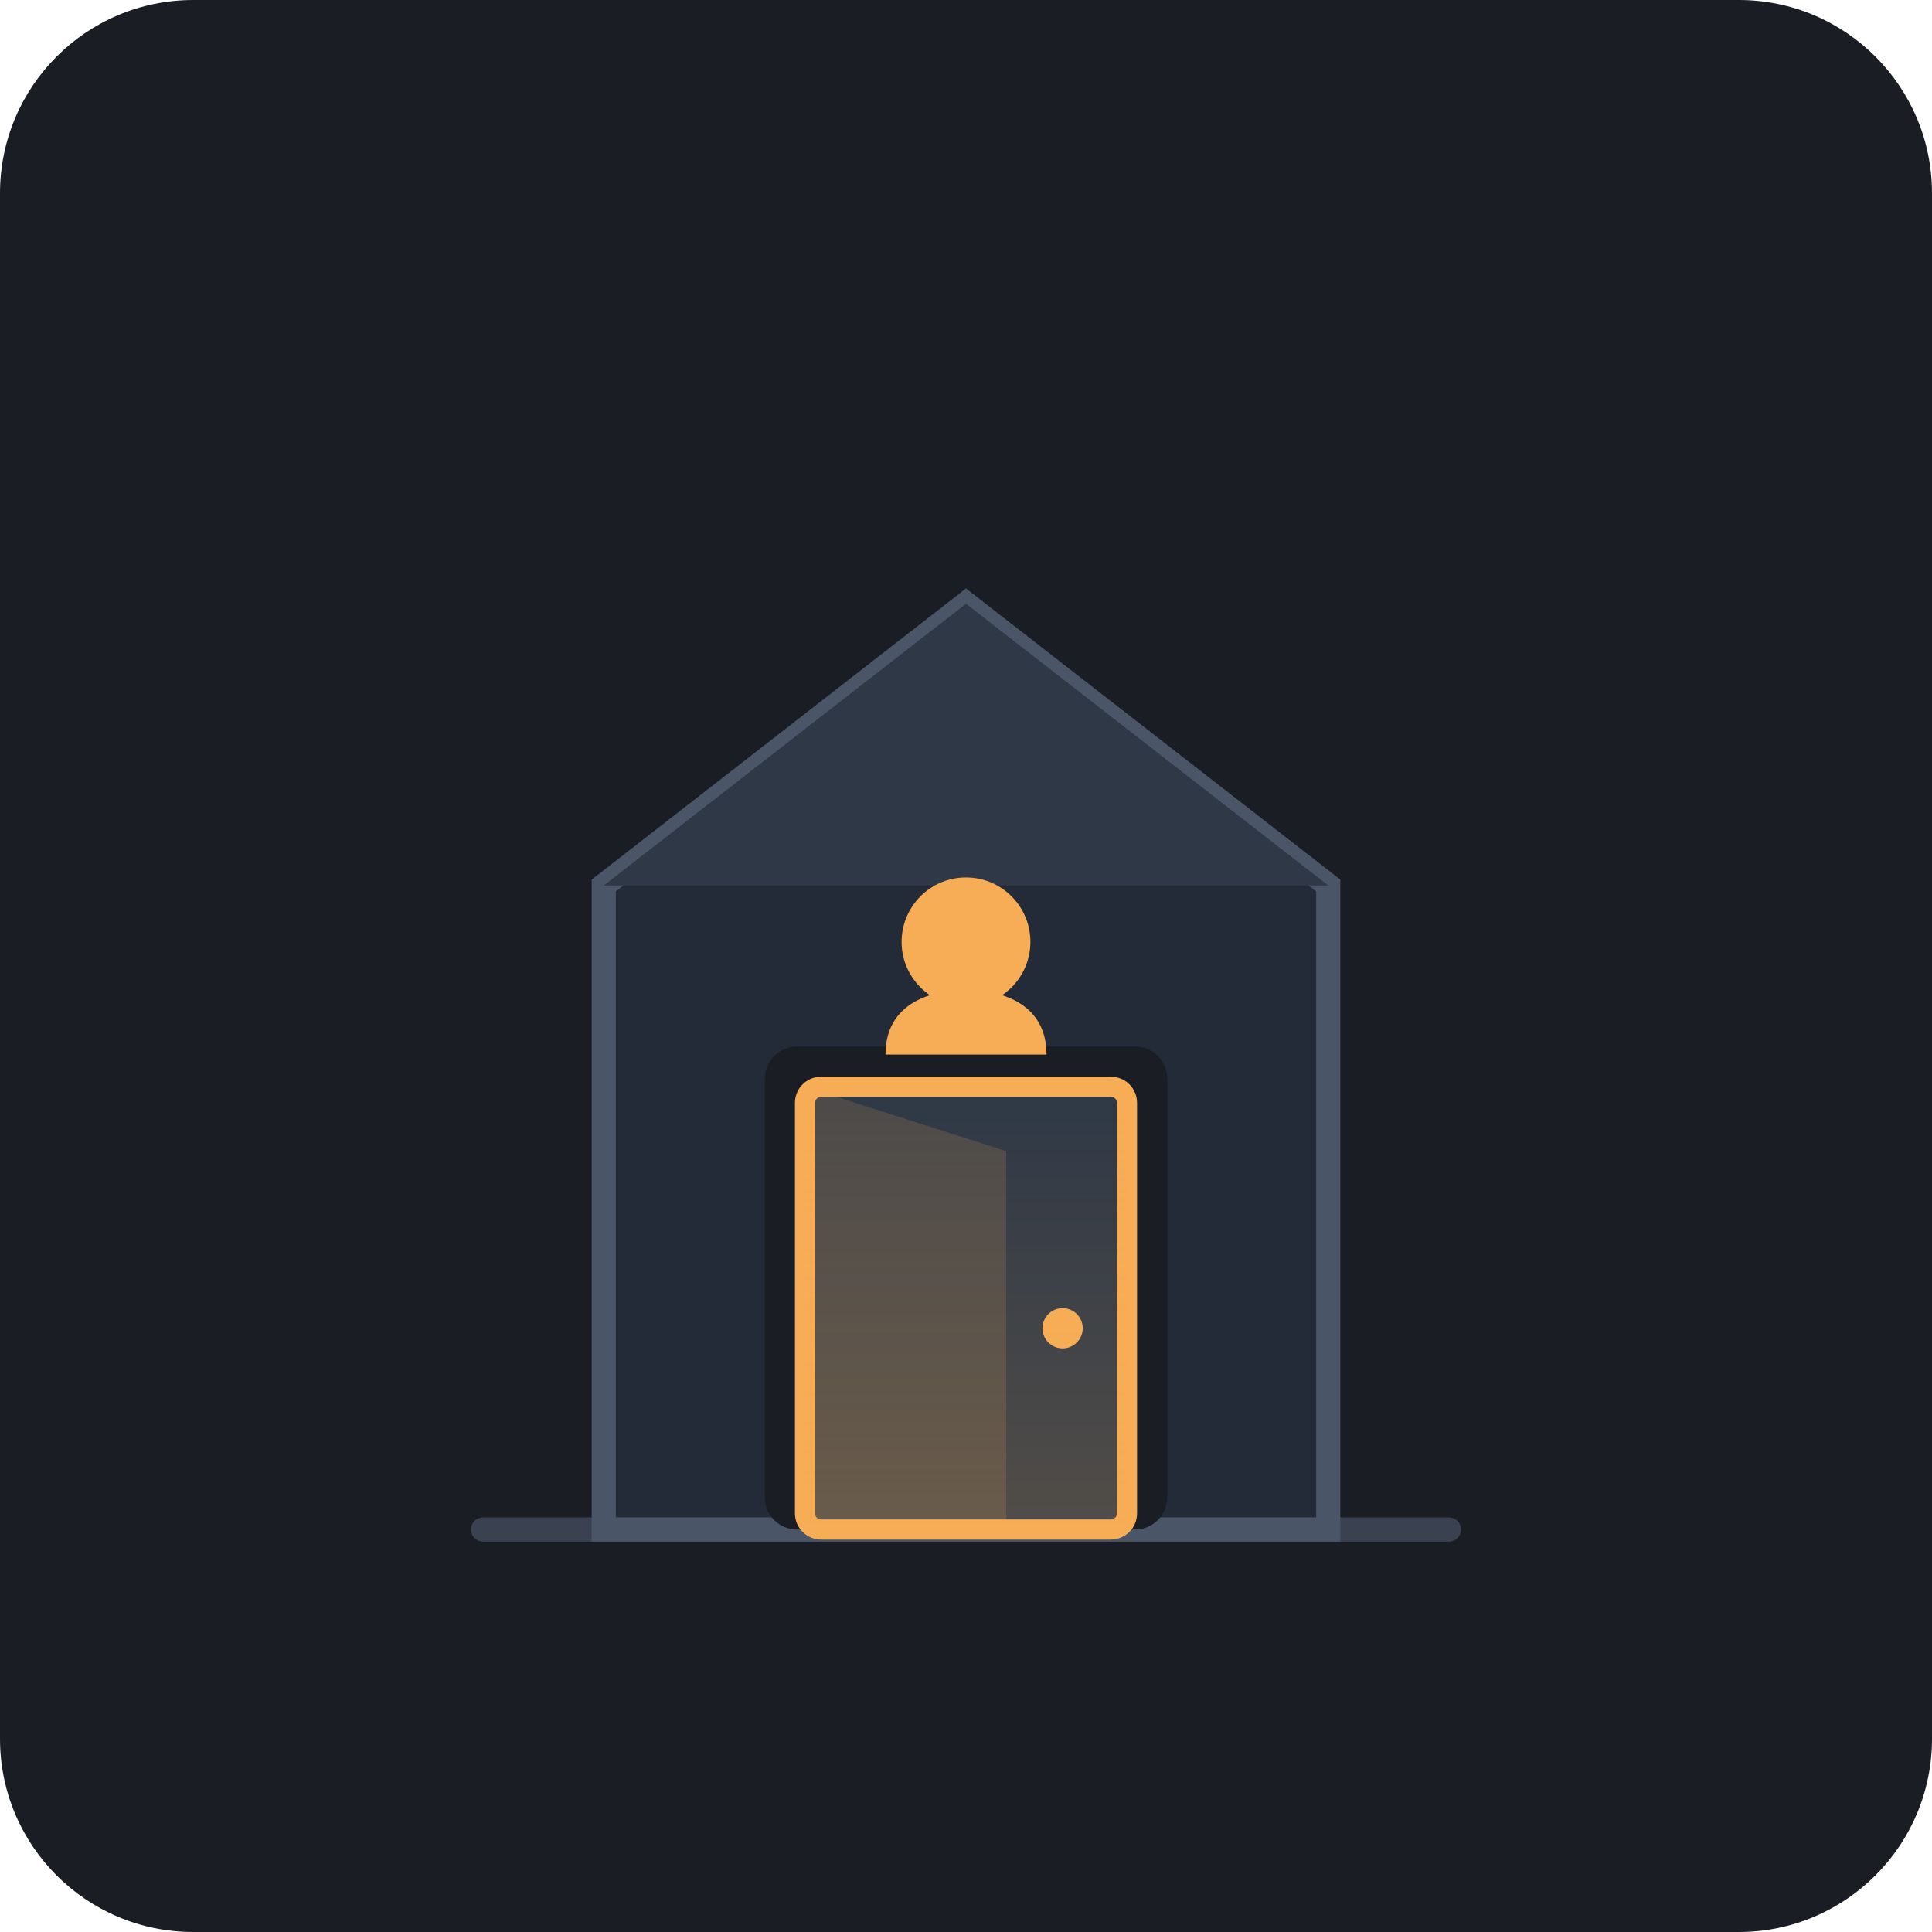
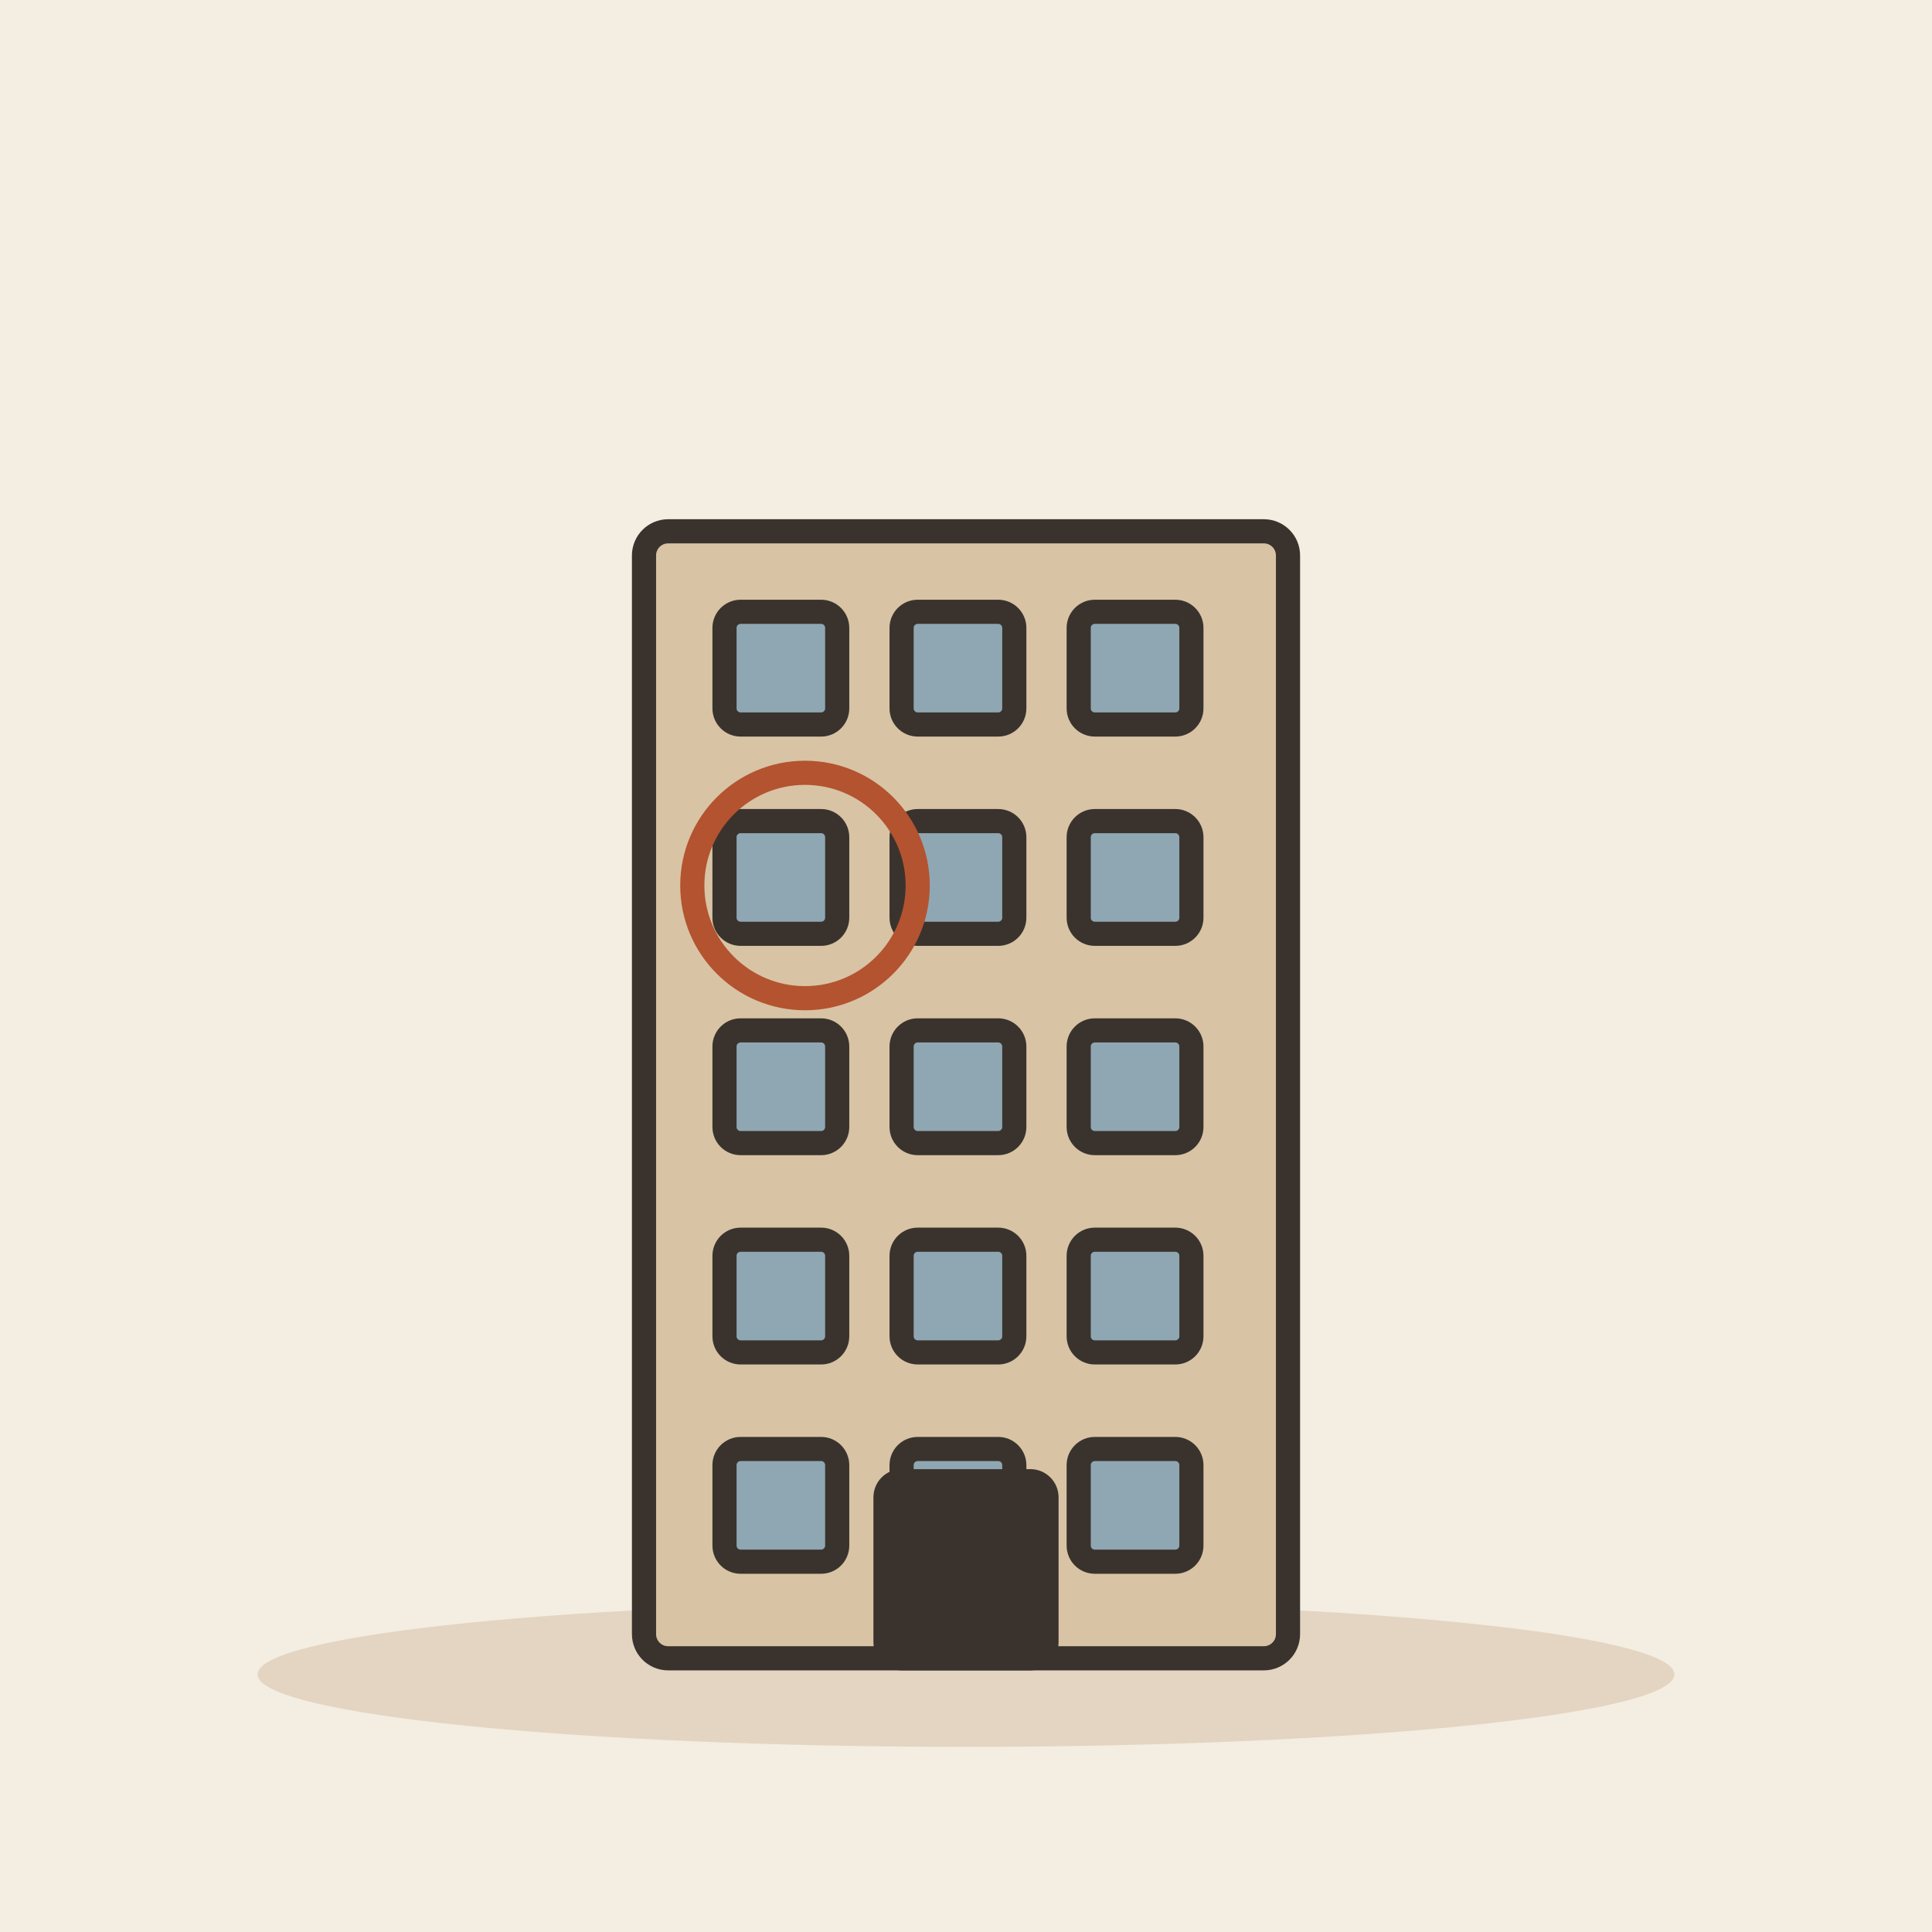
- <svg xmlns="http://www.w3.org/2000/svg" width="240" height="240" viewBox="0 0 240 240">
-   <rect width="240" height="240" rx="24" fill="#1A1D24" />
-   <g transform="translate(0, 5)">
-     <line x1="60" y1="185" x2="180" y2="185" stroke="#3A4252" stroke-width="3" stroke-linecap="round" />
-     <path d="M75 185 L75 105 L120 70 L165 105 L165 185 Z" fill="#242B38" stroke="#4A5568" stroke-width="3" />
-     <path d="M120 70 L165 105 L75 105 Z" fill="#2E3846" />
-     <rect x="95" y="125" width="50" height="60" rx="4" fill="#1A1D24" />
-     <rect x="100" y="130" width="40" height="55" rx="2" fill="#2E3846" />
-     <path d="M100 130 L125 138 L125 185 L100 185 Z" fill="#F6AD55" opacity="0.15" />
-     <rect x="100" y="130" width="40" height="55" rx="2" fill="none" stroke="#F6AD55" stroke-width="2.5" />
-     <circle cx="132" cy="160" r="2.5" fill="#F6AD55" />
-     <path d="M100 130 L140 130 L140 185 L100 185 Z" fill="url(#warmGlow)" opacity="0.3" />
-     <circle cx="120" cy="112" r="8" fill="#F6AD55" />
-     <path d="M110 126 C110 120 115 118 120 118 C125 118 130 120 130 126 Z" fill="#F6AD55" />
+ <svg xmlns="http://www.w3.org/2000/svg" viewBox="0 0 240 240" data-style="editorial">
+   <rect width="240" height="240" fill="#F4EDE2" />
+   <ellipse cx="120" cy="208" rx="88" ry="9" fill="#E3D5C1" />
+   <g transform="translate(120 206)">
+     <rect x="-40" y="-140" width="80" height="140" rx="3" fill="#D8C3A5" stroke="#3A332D" stroke-width="3" stroke-linecap="round" stroke-linejoin="round" />
+     <rect x="-30" y="-130" width="14" height="14" rx="2" fill="#8FA7B3" stroke="#3A332D" stroke-width="3" stroke-linecap="round" stroke-linejoin="round" />
+     <rect x="-8" y="-130" width="14" height="14" rx="2" fill="#8FA7B3" stroke="#3A332D" stroke-width="3" stroke-linecap="round" stroke-linejoin="round" />
+     <rect x="14" y="-130" width="14" height="14" rx="2" fill="#8FA7B3" stroke="#3A332D" stroke-width="3" stroke-linecap="round" stroke-linejoin="round" />
+     <rect x="-30" y="-104" width="14" height="14" rx="2" fill="#8FA7B3" stroke="#3A332D" stroke-width="3" stroke-linecap="round" stroke-linejoin="round" />
+     <rect x="-8" y="-104" width="14" height="14" rx="2" fill="#8FA7B3" stroke="#3A332D" stroke-width="3" stroke-linecap="round" stroke-linejoin="round" />
+     <rect x="14" y="-104" width="14" height="14" rx="2" fill="#8FA7B3" stroke="#3A332D" stroke-width="3" stroke-linecap="round" stroke-linejoin="round" />
+     <rect x="-30" y="-78" width="14" height="14" rx="2" fill="#8FA7B3" stroke="#3A332D" stroke-width="3" stroke-linecap="round" stroke-linejoin="round" />
+     <rect x="-8" y="-78" width="14" height="14" rx="2" fill="#8FA7B3" stroke="#3A332D" stroke-width="3" stroke-linecap="round" stroke-linejoin="round" />
+     <rect x="14" y="-78" width="14" height="14" rx="2" fill="#8FA7B3" stroke="#3A332D" stroke-width="3" stroke-linecap="round" stroke-linejoin="round" />
+     <rect x="-30" y="-52" width="14" height="14" rx="2" fill="#8FA7B3" stroke="#3A332D" stroke-width="3" stroke-linecap="round" stroke-linejoin="round" />
+     <rect x="-8" y="-52" width="14" height="14" rx="2" fill="#8FA7B3" stroke="#3A332D" stroke-width="3" stroke-linecap="round" stroke-linejoin="round" />
+     <rect x="14" y="-52" width="14" height="14" rx="2" fill="#8FA7B3" stroke="#3A332D" stroke-width="3" stroke-linecap="round" stroke-linejoin="round" />
+     <rect x="-30" y="-26" width="14" height="14" rx="2" fill="#8FA7B3" stroke="#3A332D" stroke-width="3" stroke-linecap="round" stroke-linejoin="round" />
+     <rect x="-8" y="-26" width="14" height="14" rx="2" fill="#8FA7B3" stroke="#3A332D" stroke-width="3" stroke-linecap="round" stroke-linejoin="round" />
+     <rect x="14" y="-26" width="14" height="14" rx="2" fill="#8FA7B3" stroke="#3A332D" stroke-width="3" stroke-linecap="round" stroke-linejoin="round" />
+     <rect x="-10" y="-22" width="20" height="22" rx="2" fill="#3A332D" stroke="#3A332D" stroke-width="3" stroke-linecap="round" stroke-linejoin="round" />
  </g>
-   <defs>
-     <linearGradient id="warmGlow" x1="120" y1="185" x2="120" y2="130" gradientUnits="userSpaceOnUse">
-       <stop offset="0%" stop-color="#F6AD55" stop-opacity="0.6" />
-       <stop offset="100%" stop-color="#F6AD55" stop-opacity="0" />
-     </linearGradient>
-   </defs>
+   <circle cx="100" cy="110" r="14" fill="none" stroke-linecap="round" stroke-linejoin="round" stroke="#B4532F" stroke-width="3" />
</svg>
